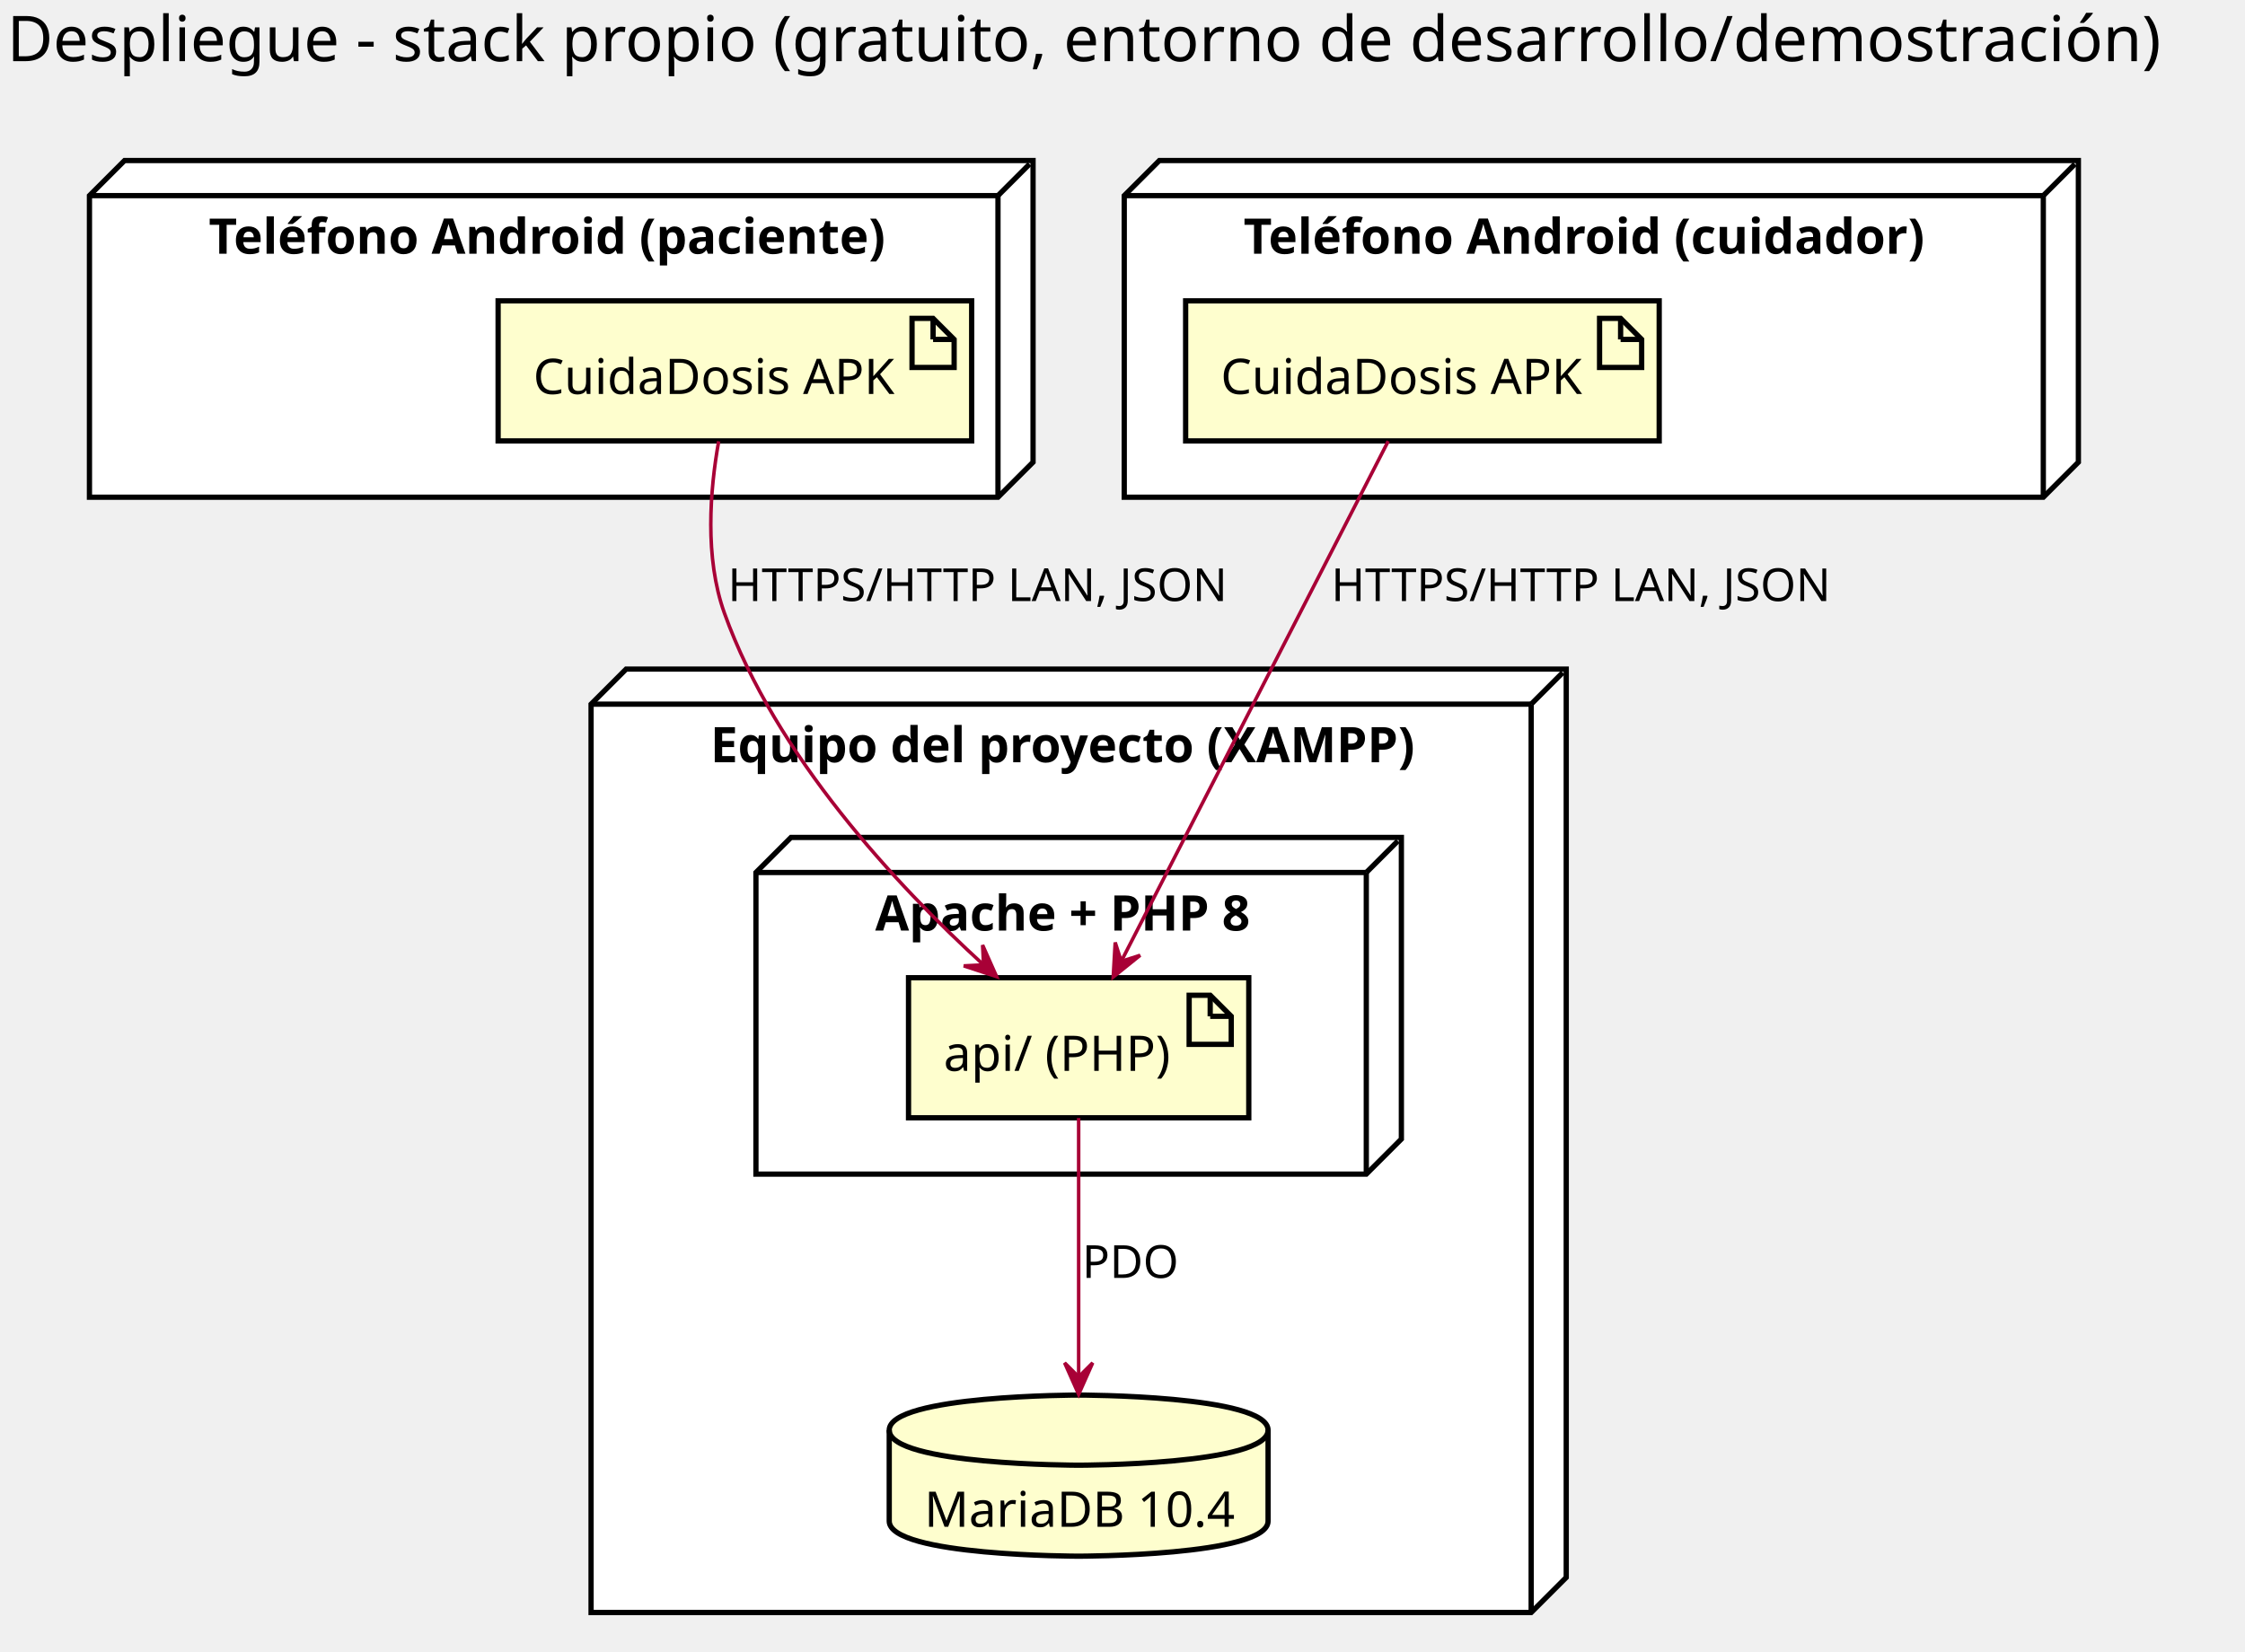
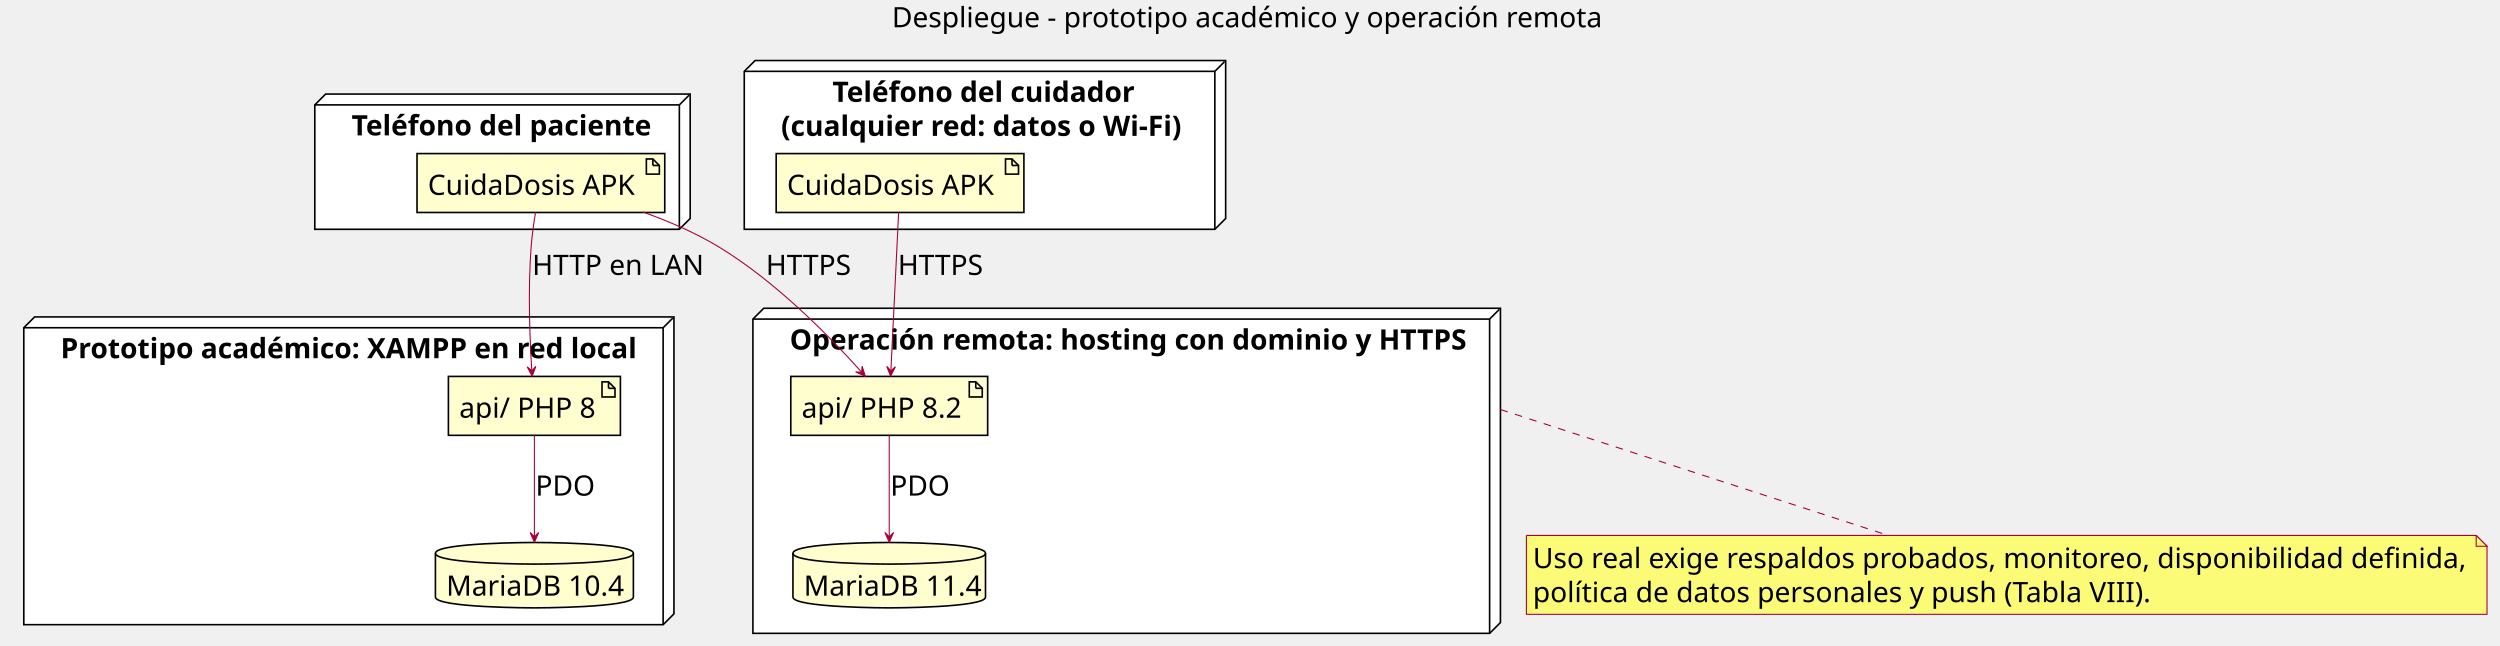
- <svg xmlns="http://www.w3.org/2000/svg" contentScriptType="application/ecmascript" contentStyleType="text/css" height="471px" preserveAspectRatio="none" style="width:640px;height:471px;" version="1.1" viewBox="0 0 640 471" width="640px" zoomAndPan="magnify">
+ <svg xmlns="http://www.w3.org/2000/svg" contentScriptType="application/ecmascript" contentStyleType="text/css" height="597px" preserveAspectRatio="none" style="width:2311px;height:597px;" version="1.1" viewBox="0 0 2311 597" width="2311px" zoomAndPan="magnify">
  <defs />
  <g>
-     <text fill="#000000" font-family="sans-serif" font-size="18" lengthAdjust="spacingAndGlyphs" textLength="626" x="2" y="17.438">Despliegue - stack propio (gratuito, entorno de desarrollo/demostración)</text>
-     <polygon fill="#FFFFFF" points="25.5,55.779,35.5,45.779,294.5,45.779,294.5,131.779,284.5,141.779,25.5,141.779,25.5,55.779" style="stroke: #000000; stroke-width: 1.5;" />
-     <line style="stroke: #000000; stroke-width: 1.5;" x1="284.5" x2="293.5" y1="55.779" y2="46.779" />
-     <line style="stroke: #000000; stroke-width: 1.5;" x1="25.5" x2="284.5" y1="55.779" y2="55.779" />
-     <line style="stroke: #000000; stroke-width: 1.5;" x1="284.5" x2="284.5" y1="55.779" y2="141.779" />
-     <text fill="#000000" font-family="sans-serif" font-size="14" font-weight="bold" lengthAdjust="spacingAndGlyphs" textLength="193" x="59.5" y="72.342">Teléfono Android (paciente)</text>
-     <polygon fill="#FFFFFF" points="320.5,55.779,330.5,45.779,592.5,45.779,592.5,131.779,582.5,141.779,320.5,141.779,320.5,55.779" style="stroke: #000000; stroke-width: 1.5;" />
-     <line style="stroke: #000000; stroke-width: 1.5;" x1="582.5" x2="591.5" y1="55.779" y2="46.779" />
-     <line style="stroke: #000000; stroke-width: 1.5;" x1="320.5" x2="582.5" y1="55.779" y2="55.779" />
-     <line style="stroke: #000000; stroke-width: 1.5;" x1="582.5" x2="582.5" y1="55.779" y2="141.779" />
-     <text fill="#000000" font-family="sans-serif" font-size="14" font-weight="bold" lengthAdjust="spacingAndGlyphs" textLength="196" x="354.5" y="72.342">Teléfono Android (cuidador)</text>
-     <polygon fill="#FFFFFF" points="168.5,200.779,178.5,190.779,446.5,190.779,446.5,449.779,436.5,459.779,168.5,459.779,168.5,200.779" style="stroke: #000000; stroke-width: 1.5;" />
-     <line style="stroke: #000000; stroke-width: 1.5;" x1="436.5" x2="445.5" y1="200.779" y2="191.779" />
-     <line style="stroke: #000000; stroke-width: 1.5;" x1="168.5" x2="436.5" y1="200.779" y2="200.779" />
-     <line style="stroke: #000000; stroke-width: 1.5;" x1="436.5" x2="436.5" y1="200.779" y2="459.779" />
-     <text fill="#000000" font-family="sans-serif" font-size="14" font-weight="bold" lengthAdjust="spacingAndGlyphs" textLength="202" x="202.5" y="217.342">Equipo del proyecto (XAMPP)</text>
-     <polygon fill="#FFFFFF" points="215.5,248.779,225.5,238.779,399.5,238.779,399.5,324.779,389.5,334.779,215.5,334.779,215.5,248.779" style="stroke: #000000; stroke-width: 1.5;" />
-     <line style="stroke: #000000; stroke-width: 1.5;" x1="389.5" x2="398.5" y1="248.779" y2="239.779" />
-     <line style="stroke: #000000; stroke-width: 1.5;" x1="215.5" x2="389.5" y1="248.779" y2="248.779" />
-     <line style="stroke: #000000; stroke-width: 1.5;" x1="389.5" x2="389.5" y1="248.779" y2="334.779" />
-     <text fill="#000000" font-family="sans-serif" font-size="14" font-weight="bold" lengthAdjust="spacingAndGlyphs" textLength="108" x="249.5" y="265.342">Apache + PHP 8</text>
-     <rect fill="#FEFECE" height="39.94" style="stroke: #000000; stroke-width: 1.5;" width="135" x="142" y="85.779" />
-     <polygon fill="#FEFECE" points="260,90.779,260,104.779,272,104.779,272,96.779,266,90.779,260,90.779" style="stroke: #000000; stroke-width: 1.5;" />
-     <line style="stroke: #000000; stroke-width: 1.5;" x1="266" x2="266" y1="90.779" y2="96.779" />
-     <line style="stroke: #000000; stroke-width: 1.5;" x1="272" x2="266" y1="96.779" y2="96.779" />
-     <text fill="#000000" font-family="sans-serif" font-size="14" lengthAdjust="spacingAndGlyphs" textLength="105" x="152" y="112.342">CuidaDosis APK</text>
-     <rect fill="#FEFECE" height="39.94" style="stroke: #000000; stroke-width: 1.5;" width="135" x="338" y="85.779" />
-     <polygon fill="#FEFECE" points="456,90.779,456,104.779,468,104.779,468,96.779,462,90.779,456,90.779" style="stroke: #000000; stroke-width: 1.5;" />
-     <line style="stroke: #000000; stroke-width: 1.5;" x1="462" x2="462" y1="90.779" y2="96.779" />
-     <line style="stroke: #000000; stroke-width: 1.5;" x1="468" x2="462" y1="96.779" y2="96.779" />
-     <text fill="#000000" font-family="sans-serif" font-size="14" lengthAdjust="spacingAndGlyphs" textLength="105" x="348" y="112.342">CuidaDosis APK</text>
-     <path d="M253.5,407.779 C253.5,397.779 307.5,397.779 307.5,397.779 C307.5,397.779 361.5,397.779 361.5,407.779 L361.5,433.719 C361.5,443.719 307.5,443.719 307.5,443.719 C307.5,443.719 253.5,443.719 253.5,433.719 L253.5,407.779 " fill="#FEFECE" style="stroke: #000000; stroke-width: 1.5;" />
-     <path d="M253.5,407.779 C253.5,417.779 307.5,417.779 307.5,417.779 C307.5,417.779 361.5,417.779 361.5,407.779 " fill="none" style="stroke: #000000; stroke-width: 1.5;" />
-     <text fill="#000000" font-family="sans-serif" font-size="14" lengthAdjust="spacingAndGlyphs" textLength="88" x="263.5" y="435.342">MariaDB 10.4</text>
-     <rect fill="#FEFECE" height="39.94" style="stroke: #000000; stroke-width: 1.5;" width="97" x="259" y="278.779" />
-     <polygon fill="#FEFECE" points="339,283.779,339,297.779,351,297.779,351,289.779,345,283.779,339,283.779" style="stroke: #000000; stroke-width: 1.5;" />
-     <line style="stroke: #000000; stroke-width: 1.5;" x1="345" x2="345" y1="283.779" y2="289.779" />
-     <line style="stroke: #000000; stroke-width: 1.5;" x1="351" x2="345" y1="289.779" y2="289.779" />
-     <text fill="#000000" font-family="sans-serif" font-size="14" lengthAdjust="spacingAndGlyphs" textLength="67" x="269" y="305.342">api/ (PHP)</text>
-     <path d="M204.88,125.829 C202.39,139.789 200.84,158.979 206.5,174.779 C221.08,215.519 255.63,252.449 280.25,274.979 " fill="none" id="A1-PHP" style="stroke: #A80036; stroke-width: 1.0;" />
-     <polygon fill="#A80036" points="284.11,278.469,280.115,269.467,280.401,275.117,274.751,275.402,284.11,278.469" style="stroke: #A80036; stroke-width: 1.0;" />
-     <text fill="#000000" font-family="sans-serif" font-size="13" lengthAdjust="spacingAndGlyphs" textLength="154" x="207.5" y="171.373">HTTPS/HTTP LAN, JSON</text>
-     <path d="M395.75,125.789 C377.74,160.879 339.34,235.729 319.66,274.069 " fill="none" id="A2-PHP" style="stroke: #A80036; stroke-width: 1.0;" />
-     <polygon fill="#A80036" points="317.36,278.559,325.034,272.386,319.647,274.113,317.92,268.726,317.36,278.559" style="stroke: #A80036; stroke-width: 1.0;" />
-     <text fill="#000000" font-family="sans-serif" font-size="13" lengthAdjust="spacingAndGlyphs" textLength="154" x="379.5" y="171.373">HTTPS/HTTP LAN, JSON</text>
-     <path d="M307.5,318.789 C307.5,338.619 307.5,369.869 307.5,392.359 " fill="none" id="PHP-DB" style="stroke: #A80036; stroke-width: 1.0;" />
-     <polygon fill="#A80036" points="307.5,397.589,311.5,388.589,307.5,392.589,303.5,388.589,307.5,397.589" style="stroke: #A80036; stroke-width: 1.0;" />
-     <text fill="#000000" font-family="sans-serif" font-size="13" lengthAdjust="spacingAndGlyphs" textLength="27" x="308.5" y="364.373">PDO</text>
+     <text fill="#000000" font-family="sans-serif" font-size="26" lengthAdjust="spacingAndGlyphs" textLength="668" x="824.5" y="25.188">Despliegue - prototipo académico y operación remota</text>
+     <polygon fill="#FFFFFF" points="291,96.959,301,86.959,638,86.959,638,201.959,628,211.959,291,211.959,291,96.959" style="stroke: #000000; stroke-width: 1.5;" />
+     <line style="stroke: #000000; stroke-width: 1.5;" x1="628" x2="637" y1="96.959" y2="87.959" />
+     <line style="stroke: #000000; stroke-width: 1.5;" x1="291" x2="628" y1="96.959" y2="96.959" />
+     <line style="stroke: #000000; stroke-width: 1.5;" x1="628" x2="628" y1="96.959" y2="211.959" />
+     <text fill="#000000" font-family="sans-serif" font-size="26" font-weight="bold" lengthAdjust="spacingAndGlyphs" textLength="271" x="325" y="125.147">Teléfono del paciente</text>
+     <polygon fill="#FFFFFF" points="688,65.959,698,55.959,1133,55.959,1133,201.959,1123,211.959,688,211.959,688,65.959" style="stroke: #000000; stroke-width: 1.5;" />
+     <line style="stroke: #000000; stroke-width: 1.5;" x1="1123" x2="1132" y1="65.959" y2="56.959" />
+     <line style="stroke: #000000; stroke-width: 1.5;" x1="688" x2="1123" y1="65.959" y2="65.959" />
+     <line style="stroke: #000000; stroke-width: 1.5;" x1="1123" x2="1123" y1="65.959" y2="211.959" />
+     <text fill="#000000" font-family="sans-serif" font-size="26" font-weight="bold" lengthAdjust="spacingAndGlyphs" textLength="274" x="769.5" y="94.147">Teléfono del cuidador</text>
+     <text fill="#000000" font-family="sans-serif" font-size="26" font-weight="bold" lengthAdjust="spacingAndGlyphs" textLength="369" x="722" y="125.606">(cualquier red: datos o Wi-Fi)</text>
+     <polygon fill="#FFFFFF" points="22,302.959,32,292.959,623,292.959,623,567.459,613,577.459,22,577.459,22,302.959" style="stroke: #000000; stroke-width: 1.5;" />
+     <line style="stroke: #000000; stroke-width: 1.5;" x1="613" x2="622" y1="302.959" y2="293.959" />
+     <line style="stroke: #000000; stroke-width: 1.5;" x1="22" x2="613" y1="302.959" y2="302.959" />
+     <line style="stroke: #000000; stroke-width: 1.5;" x1="613" x2="613" y1="302.959" y2="577.459" />
+     <text fill="#000000" font-family="sans-serif" font-size="26" font-weight="bold" lengthAdjust="spacingAndGlyphs" textLength="525" x="56" y="331.147">Prototipo académico: XAMPP en red local</text>
+     <polygon fill="#FFFFFF" points="696,294.959,706,284.959,1387,284.959,1387,575.459,1377,585.459,696,585.459,696,294.959" style="stroke: #000000; stroke-width: 1.5;" />
+     <line style="stroke: #000000; stroke-width: 1.5;" x1="1377" x2="1386" y1="294.959" y2="285.959" />
+     <line style="stroke: #000000; stroke-width: 1.5;" x1="696" x2="1377" y1="294.959" y2="294.959" />
+     <line style="stroke: #000000; stroke-width: 1.5;" x1="1377" x2="1377" y1="294.959" y2="585.459" />
+     <text fill="#000000" font-family="sans-serif" font-size="26" font-weight="bold" lengthAdjust="spacingAndGlyphs" textLength="615" x="730" y="323.147">Operación remota: hosting con dominio y HTTPS</text>
+     <rect fill="#FEFECE" height="54.459" style="stroke: #000000; stroke-width: 1.5;" width="229" x="385.5" y="141.959" />
+     <polygon fill="#FEFECE" points="597.5,146.959,597.5,160.959,609.5,160.959,609.5,152.959,603.5,146.959,597.5,146.959" style="stroke: #000000; stroke-width: 1.5;" />
+     <line style="stroke: #000000; stroke-width: 1.5;" x1="603.5" x2="603.5" y1="146.959" y2="152.959" />
+     <line style="stroke: #000000; stroke-width: 1.5;" x1="609.5" x2="603.5" y1="152.959" y2="152.959" />
+     <text fill="#000000" font-family="sans-serif" font-size="26" lengthAdjust="spacingAndGlyphs" textLength="199" x="395.5" y="180.147">CuidaDosis APK</text>
+     <rect fill="#FEFECE" height="54.459" style="stroke: #000000; stroke-width: 1.5;" width="229" x="717.5" y="141.959" />
+     <polygon fill="#FEFECE" points="929.5,146.959,929.5,160.959,941.5,160.959,941.5,152.959,935.5,146.959,929.5,146.959" style="stroke: #000000; stroke-width: 1.5;" />
+     <line style="stroke: #000000; stroke-width: 1.5;" x1="935.5" x2="935.5" y1="146.959" y2="152.959" />
+     <line style="stroke: #000000; stroke-width: 1.5;" x1="941.5" x2="935.5" y1="152.959" y2="152.959" />
+     <text fill="#000000" font-family="sans-serif" font-size="26" lengthAdjust="spacingAndGlyphs" textLength="199" x="727.5" y="180.147">CuidaDosis APK</text>
+     <rect fill="#FEFECE" height="54.459" style="stroke: #000000; stroke-width: 1.5;" width="159" x="414.5" y="347.959" />
+     <polygon fill="#FEFECE" points="556.5,352.959,556.5,366.959,568.5,366.959,568.5,358.959,562.5,352.959,556.5,352.959" style="stroke: #000000; stroke-width: 1.5;" />
+     <line style="stroke: #000000; stroke-width: 1.5;" x1="562.5" x2="562.5" y1="352.959" y2="358.959" />
+     <line style="stroke: #000000; stroke-width: 1.5;" x1="568.5" x2="562.5" y1="358.959" y2="358.959" />
+     <text fill="#000000" font-family="sans-serif" font-size="26" lengthAdjust="spacingAndGlyphs" textLength="129" x="424.5" y="386.147">api/ PHP 8</text>
+     <path d="M402.5,511.459 C402.5,501.459 494,501.459 494,501.459 C494,501.459 585.5,501.459 585.5,511.459 L585.5,551.918 C585.5,561.918 494,561.918 494,561.918 C494,561.918 402.5,561.918 402.5,551.918 L402.5,511.459 " fill="#FEFECE" style="stroke: #000000; stroke-width: 1.5;" />
+     <path d="M402.5,511.459 C402.5,521.459 494,521.459 494,521.459 C494,521.459 585.5,521.459 585.5,511.459 " fill="none" style="stroke: #000000; stroke-width: 1.5;" />
+     <text fill="#000000" font-family="sans-serif" font-size="26" lengthAdjust="spacingAndGlyphs" textLength="163" x="412.5" y="550.646">MariaDB 10.4</text>
+     <rect fill="#FEFECE" height="54.459" style="stroke: #000000; stroke-width: 1.5;" width="182" x="731" y="347.959" />
+     <polygon fill="#FEFECE" points="896,352.959,896,366.959,908,366.959,908,358.959,902,352.959,896,352.959" style="stroke: #000000; stroke-width: 1.5;" />
+     <line style="stroke: #000000; stroke-width: 1.5;" x1="902" x2="902" y1="352.959" y2="358.959" />
+     <line style="stroke: #000000; stroke-width: 1.5;" x1="908" x2="902" y1="358.959" y2="358.959" />
+     <text fill="#000000" font-family="sans-serif" font-size="26" lengthAdjust="spacingAndGlyphs" textLength="152" x="741" y="386.147">api/ PHP 8.2</text>
+     <path d="M733,511.459 C733,501.459 822,501.459 822,501.459 C822,501.459 911,501.459 911,511.459 L911,551.918 C911,561.918 822,561.918 822,561.918 C822,561.918 733,561.918 733,551.918 L733,511.459 " fill="#FEFECE" style="stroke: #000000; stroke-width: 1.5;" />
+     <path d="M733,511.459 C733,521.459 822,521.459 822,521.459 C822,521.459 911,521.459 911,511.459 " fill="none" style="stroke: #000000; stroke-width: 1.5;" />
+     <text fill="#000000" font-family="sans-serif" font-size="26" lengthAdjust="spacingAndGlyphs" textLength="158" x="743" y="550.646">MariaDB 11.4</text>
+     <path d="M1411,494.959 L1411,567.877 L2299,567.877 L2299,504.959 L2289,494.959 L1411,494.959 " fill="#FBFB77" style="stroke: #A80036; stroke-width: 1.0;" />
+     <path d="M2289,494.959 L2289,504.959 L2299,504.959 L2289,494.959 " fill="#FBFB77" style="stroke: #A80036; stroke-width: 1.0;" />
+     <text fill="#000000" font-family="sans-serif" font-size="26" lengthAdjust="spacingAndGlyphs" textLength="867" x="1417" y="525.146">Uso real exige respaldos probados, monitoreo, disponibilidad definida,</text>
+     <text fill="#000000" font-family="sans-serif" font-size="26" lengthAdjust="spacingAndGlyphs" textLength="583" x="1417" y="556.606">política de datos personales y push (Tabla VIII).</text>
+     <path d="M495.06,196.129 C493.42,206.059 491.81,217.499 491,227.959 C487.96,267.339 489.73,312.869 491.59,342.469 " fill="none" id="A1-PHP" style="stroke: #A80036; stroke-width: 1.0;" />
+     <polygon fill="#A80036" points="491.93,347.809,495.329,338.565,491.601,342.82,487.347,339.091,491.93,347.809" style="stroke: #A80036; stroke-width: 1.0;" />
+     <text fill="#000000" font-family="sans-serif" font-size="26" lengthAdjust="spacingAndGlyphs" textLength="167" x="492" y="254.147">HTTP en LAN</text>
+     <path d="M594.49,196.029 C618.05,204.489 642.67,215.089 664,227.959 C716.85,259.849 767.32,311.419 796.45,343.969 " fill="none" id="A1-PHP2" style="stroke: #A80036; stroke-width: 1.0;" />
+     <polygon fill="#A80036" points="799.9,347.839,796.908,338.456,796.577,344.103,790.93,343.772,799.9,347.839" style="stroke: #A80036; stroke-width: 1.0;" />
+     <text fill="#000000" font-family="sans-serif" font-size="26" lengthAdjust="spacingAndGlyphs" textLength="87" x="708" y="254.147">HTTPS</text>
+     <path d="M830.71,196.209 C828.88,233.699 825.5,302.459 823.54,342.579 " fill="none" id="A2-PHP2" style="stroke: #A80036; stroke-width: 1.0;" />
+     <polygon fill="#A80036" points="823.28,347.809,827.713,339.014,823.523,342.815,819.723,338.625,823.28,347.809" style="stroke: #A80036; stroke-width: 1.0;" />
+     <text fill="#000000" font-family="sans-serif" font-size="26" lengthAdjust="spacingAndGlyphs" textLength="87" x="830" y="254.147">HTTPS</text>
+     <path d="M494,402.169 C494,428.019 494,467.679 494,496.059 " fill="none" id="PHP-DB" style="stroke: #A80036; stroke-width: 1.0;" />
+     <polygon fill="#A80036" points="494,501.219,498,492.219,494,496.219,490,492.219,494,501.219" style="stroke: #A80036; stroke-width: 1.0;" />
+     <text fill="#000000" font-family="sans-serif" font-size="26" lengthAdjust="spacingAndGlyphs" textLength="56" x="495" y="458.147">PDO</text>
+     <path d="M822,402.169 C822,428.019 822,467.679 822,496.059 " fill="none" id="PHP2-DB2" style="stroke: #A80036; stroke-width: 1.0;" />
+     <polygon fill="#A80036" points="822,501.219,826,492.219,822,496.219,818,492.219,822,501.219" style="stroke: #A80036; stroke-width: 1.0;" />
+     <text fill="#000000" font-family="sans-serif" font-size="26" lengthAdjust="spacingAndGlyphs" textLength="56" x="823" y="458.147">PDO</text>
+     <path d="M1387.032,378.567 C1387.392,378.684 1387.763,378.805 1388.146,378.929 C1388.911,379.177 1389.722,379.44 1390.576,379.717 C1397.41,381.936 1407.053,385.066 1418.918,388.917 C1442.648,396.62 1475.265,407.207 1512.068,419.153 C1585.672,443.044 1676.02,472.369 1745.5,494.919 " fill="none" id="H-GMN18" style="stroke: #A80036; stroke-width: 1.0; stroke-dasharray: 7.0,7.0;" />
  </g>
</svg>
